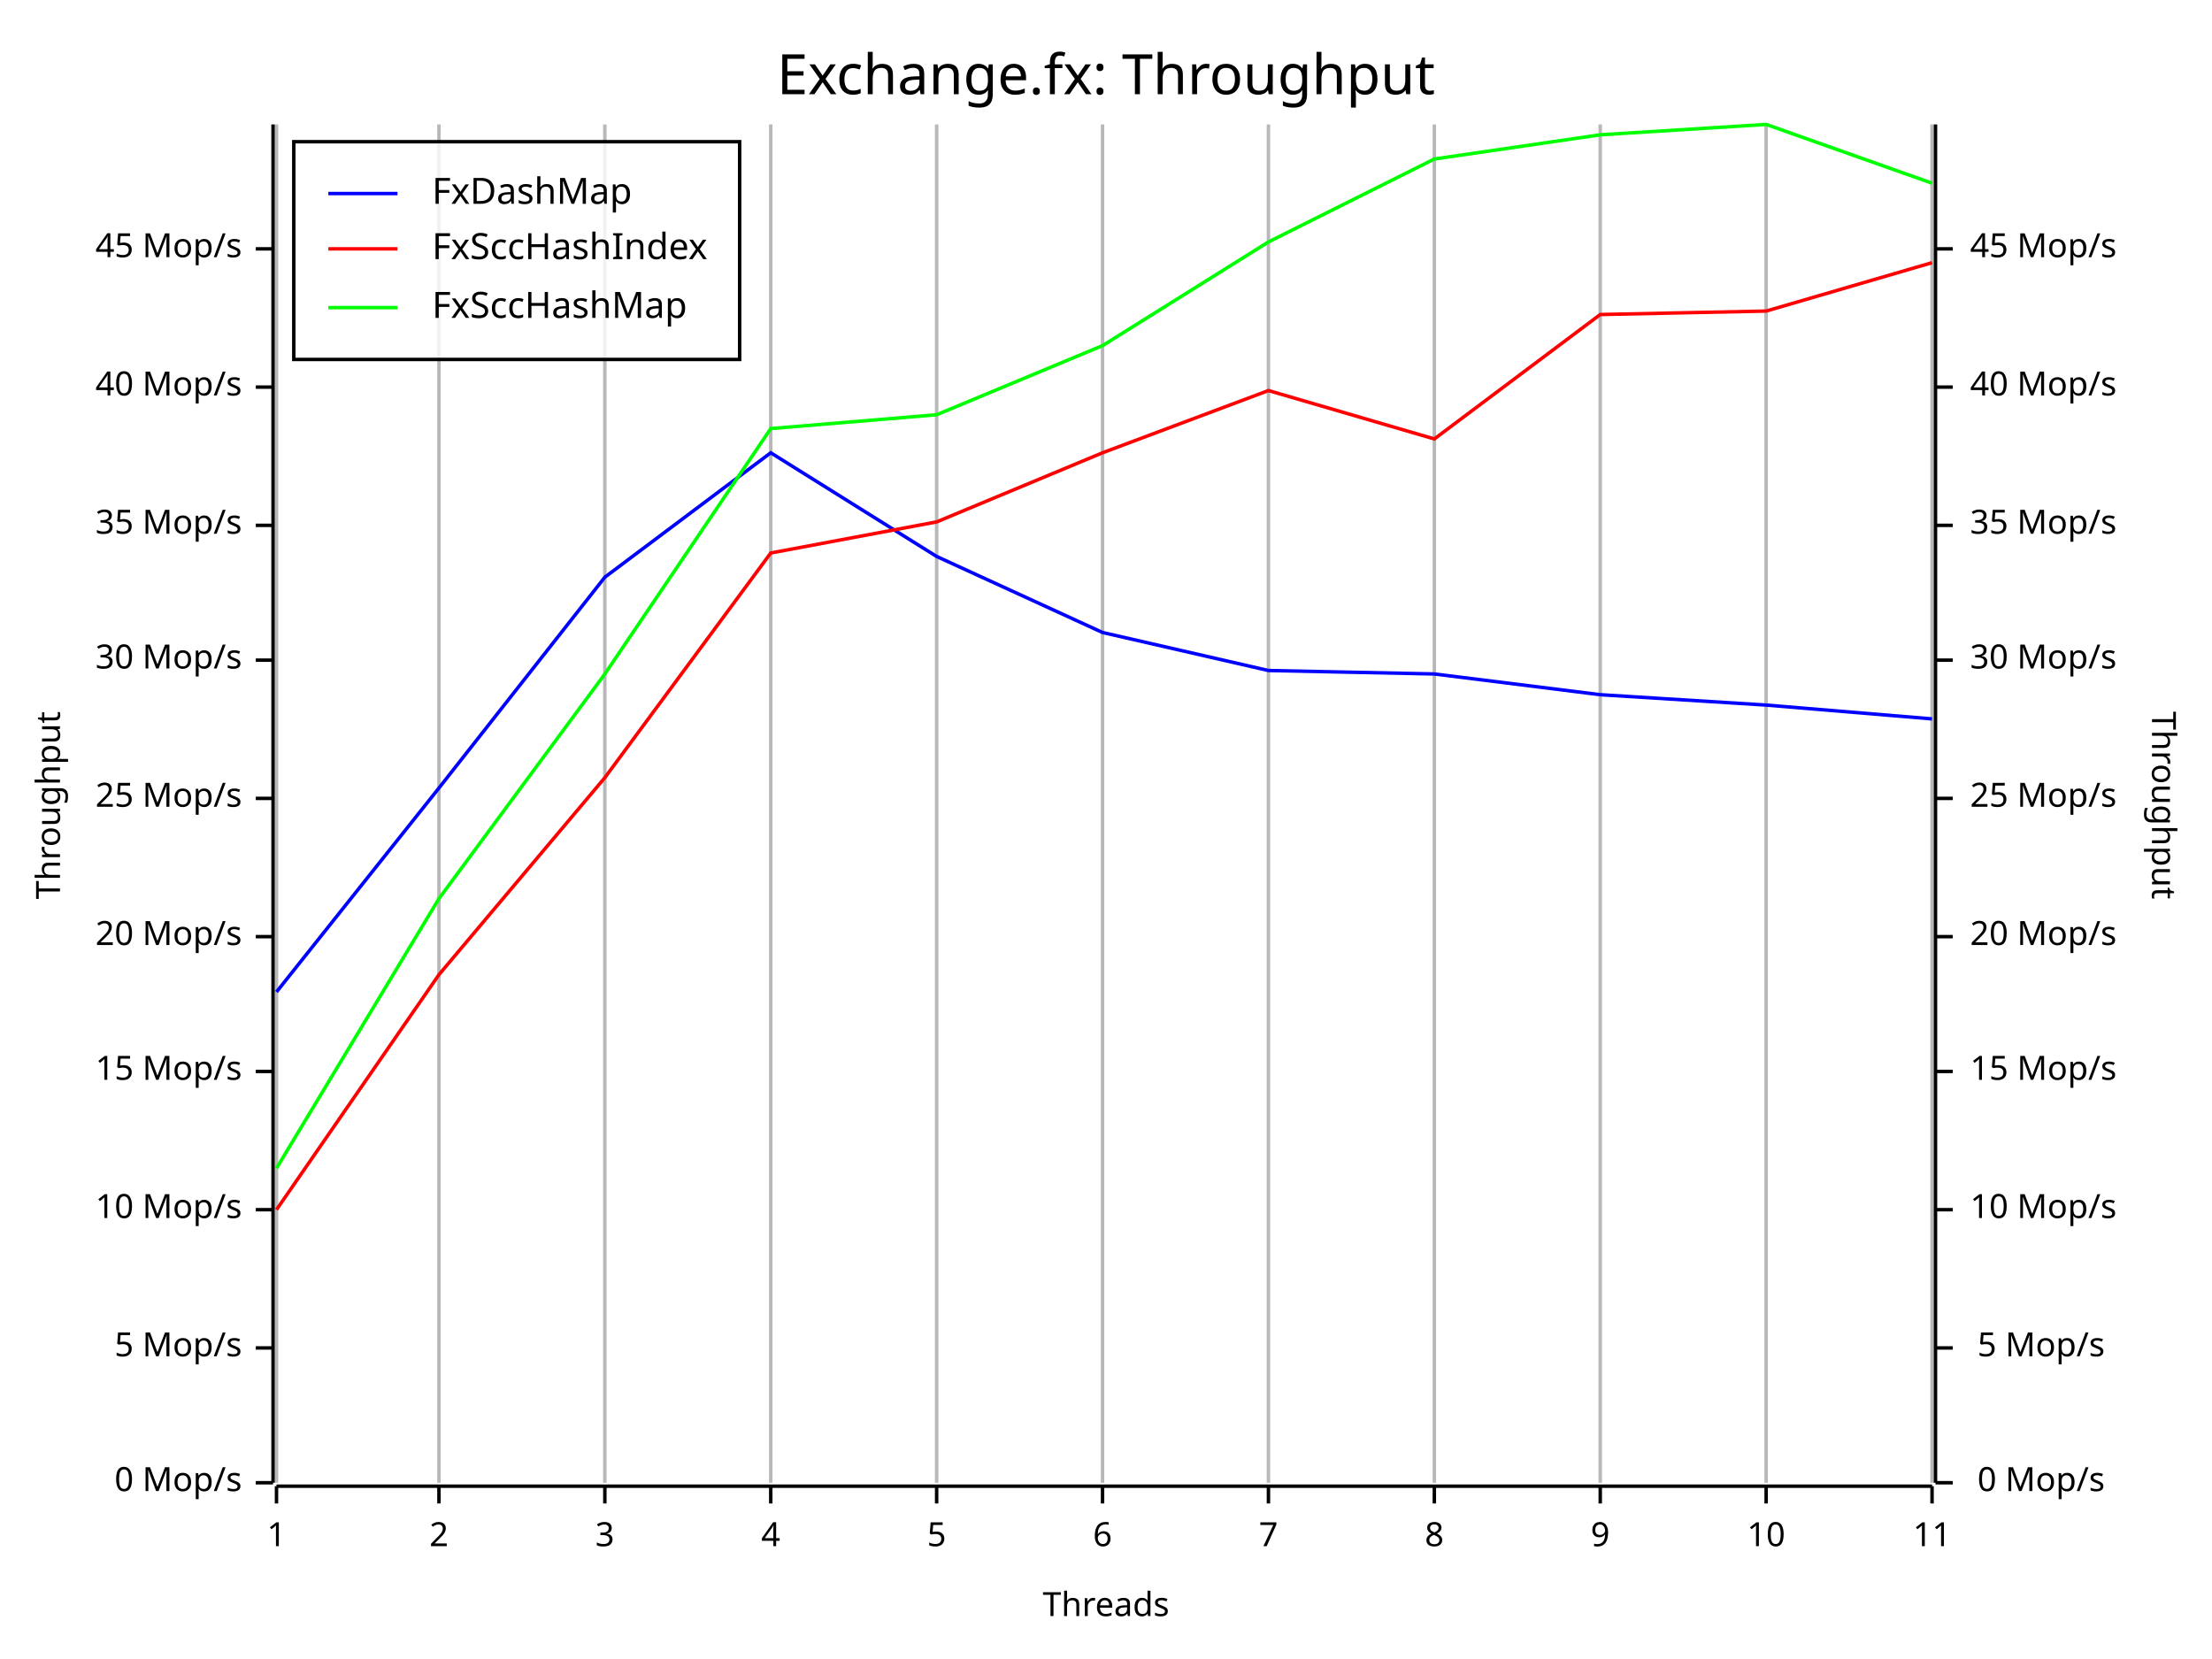
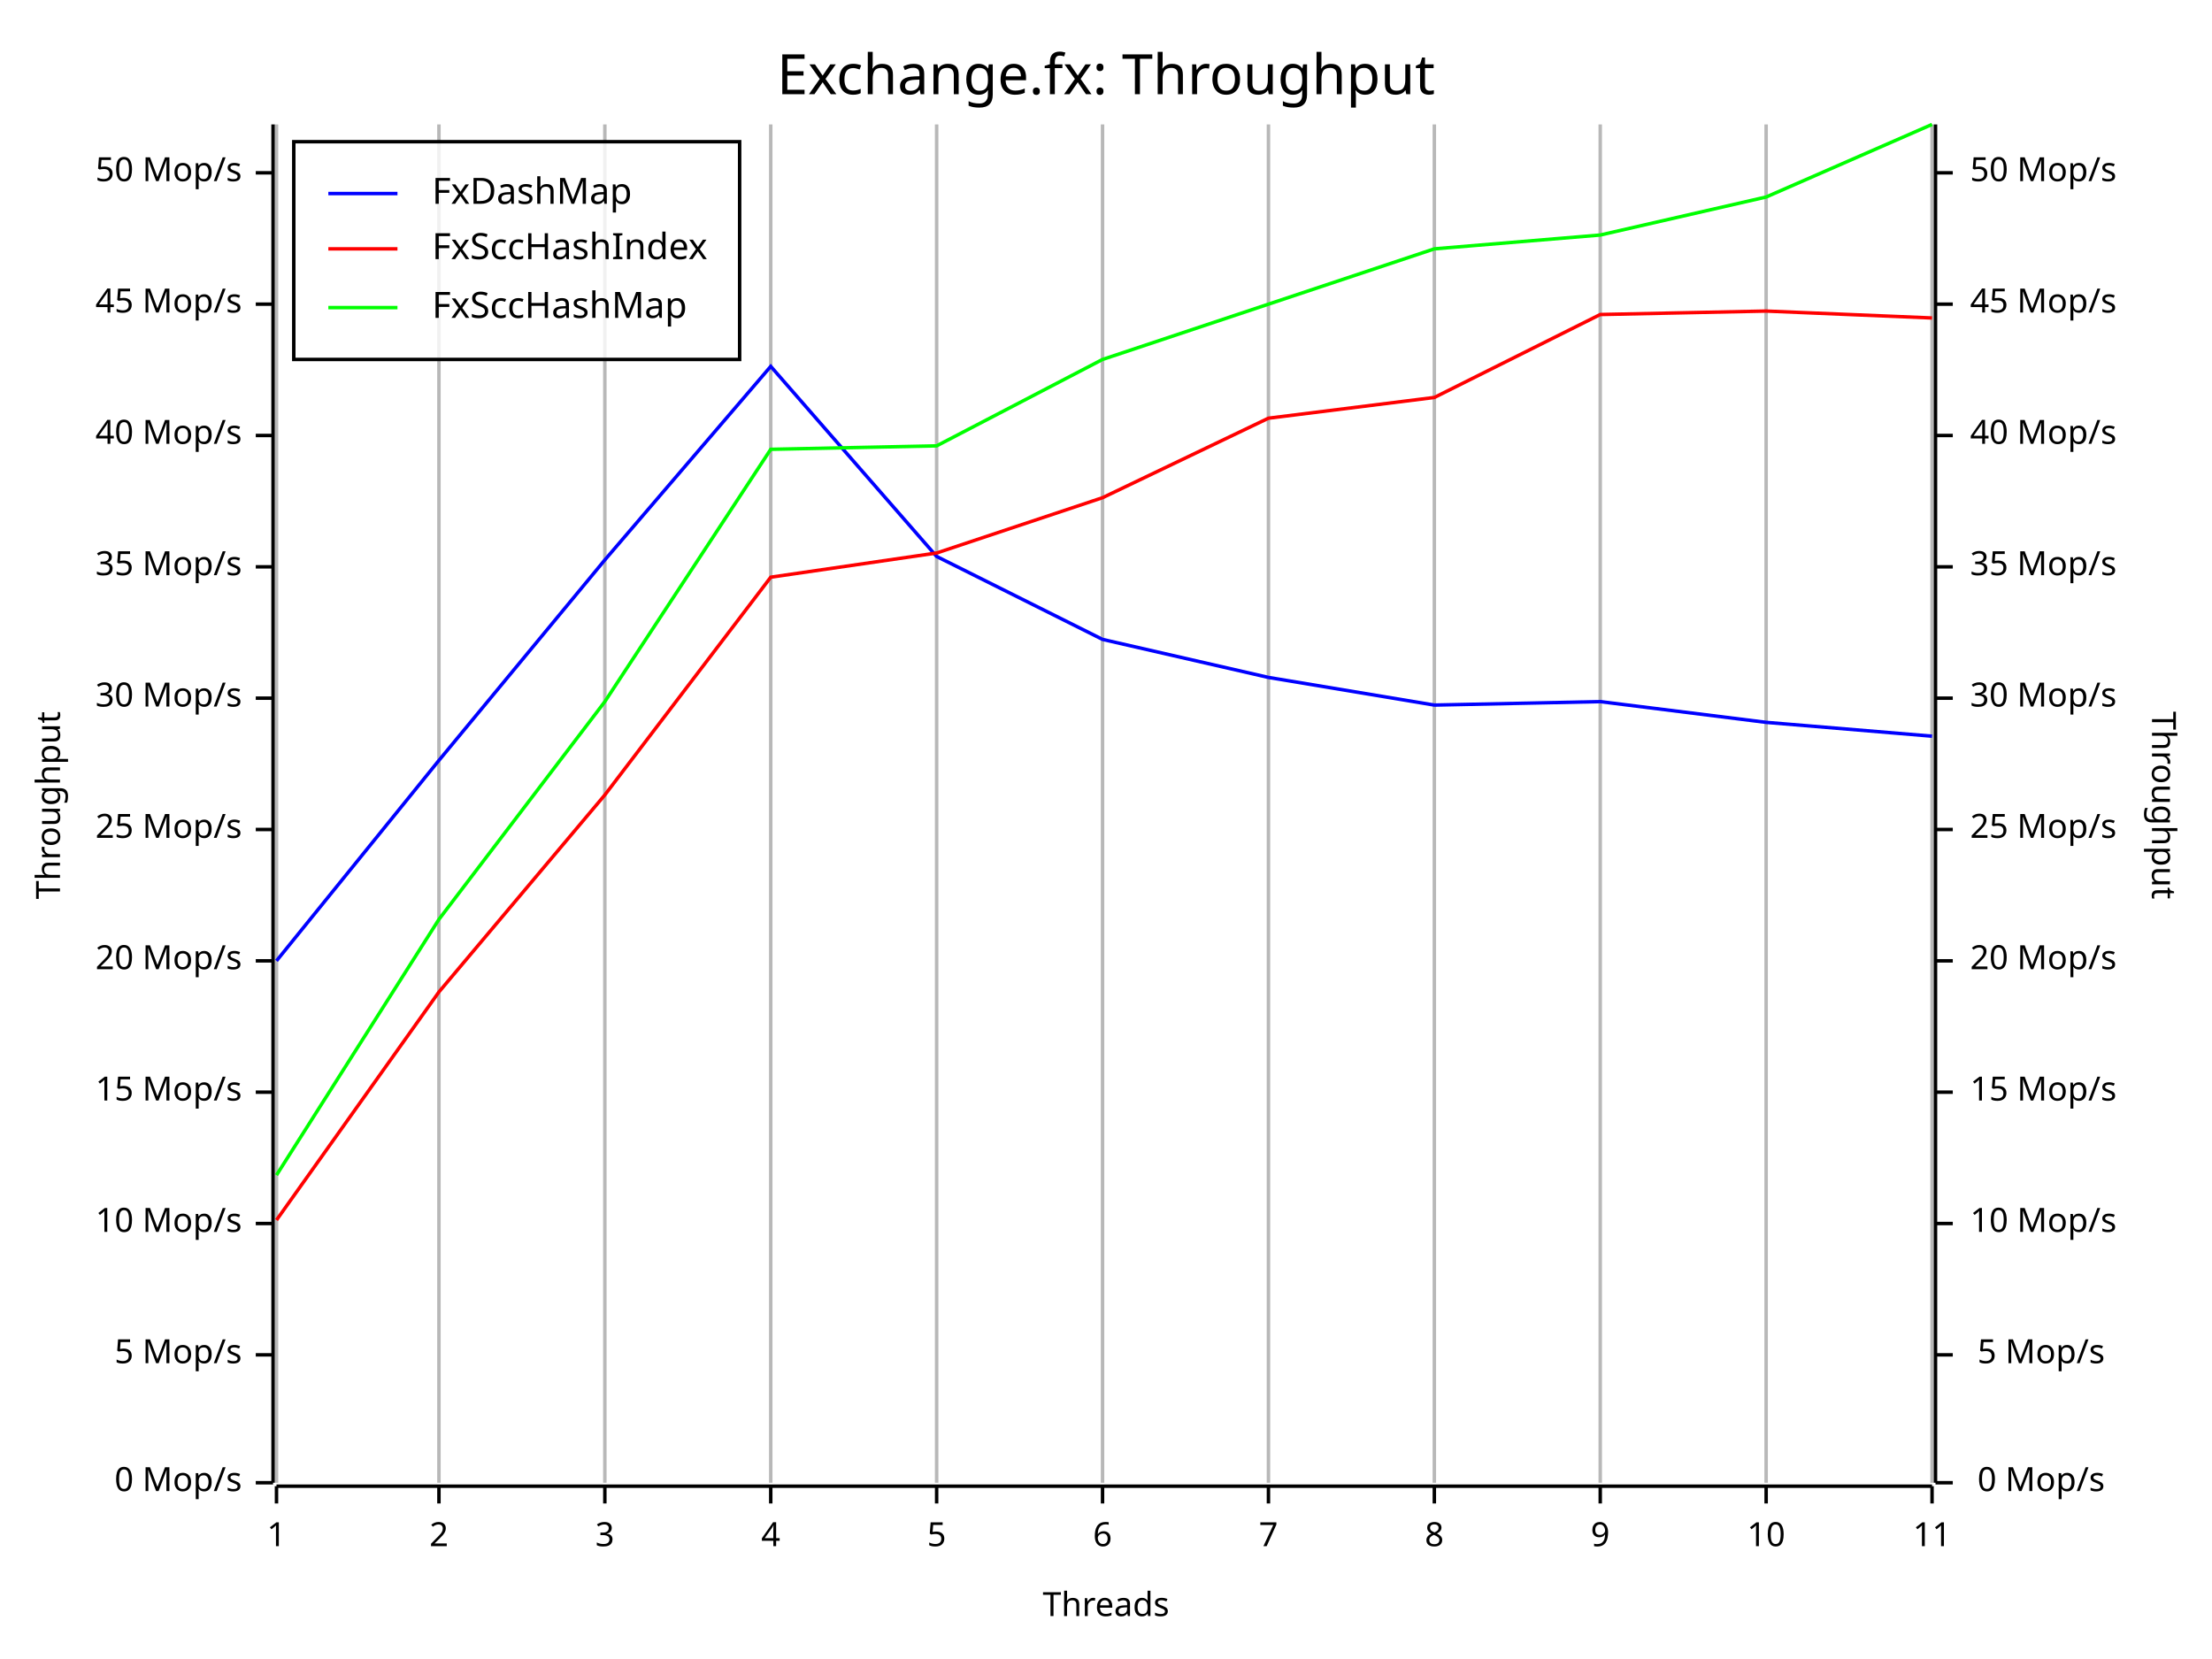
<svg xmlns="http://www.w3.org/2000/svg" width="640" height="480" viewBox="0 0 640 480">
  <rect x="0" y="0" width="640" height="480" opacity="1" fill="#FFFFFF" stroke="none" />
  <text x="320" y="15" dy="0.76em" text-anchor="middle" font-family="Fira Code" font-size="16.129" opacity="1" fill="#000000">
Exchange.fx: Throughput
</text>
  <line opacity="0.1" stroke="#000000" stroke-width="1" x1="80" y1="429" x2="80" y2="36" />
  <line opacity="0.1" stroke="#000000" stroke-width="1" x1="127" y1="429" x2="127" y2="36" />
  <line opacity="0.1" stroke="#000000" stroke-width="1" x1="175" y1="429" x2="175" y2="36" />
  <line opacity="0.1" stroke="#000000" stroke-width="1" x1="223" y1="429" x2="223" y2="36" />
  <line opacity="0.1" stroke="#000000" stroke-width="1" x1="271" y1="429" x2="271" y2="36" />
  <line opacity="0.1" stroke="#000000" stroke-width="1" x1="319" y1="429" x2="319" y2="36" />
  <line opacity="0.1" stroke="#000000" stroke-width="1" x1="367" y1="429" x2="367" y2="36" />
  <line opacity="0.1" stroke="#000000" stroke-width="1" x1="415" y1="429" x2="415" y2="36" />
  <line opacity="0.1" stroke="#000000" stroke-width="1" x1="463" y1="429" x2="463" y2="36" />
  <line opacity="0.1" stroke="#000000" stroke-width="1" x1="511" y1="429" x2="511" y2="36" />
  <line opacity="0.1" stroke="#000000" stroke-width="1" x1="559" y1="429" x2="559" y2="36" />
  <text x="10" y="233" dy="0.76em" text-anchor="middle" font-family="sans-serif" font-size="9.677" opacity="1" fill="#000000" transform="rotate(270, 10, 233)">
Throughput
</text>
  <text x="320" y="470" dy="-0.5ex" text-anchor="middle" font-family="sans-serif" font-size="9.677" opacity="1" fill="#000000">
Threads
</text>
  <text x="630" y="233" dy="0.76em" text-anchor="middle" font-family="sans-serif" font-size="9.677" opacity="1" fill="#000000" transform="rotate(90, 630, 233)">
Throughput
</text>
  <line opacity="0.2" stroke="#000000" stroke-width="1" x1="80" y1="429" x2="80" y2="36" />
  <line opacity="0.2" stroke="#000000" stroke-width="1" x1="127" y1="429" x2="127" y2="36" />
  <line opacity="0.2" stroke="#000000" stroke-width="1" x1="175" y1="429" x2="175" y2="36" />
  <line opacity="0.2" stroke="#000000" stroke-width="1" x1="223" y1="429" x2="223" y2="36" />
  <line opacity="0.2" stroke="#000000" stroke-width="1" x1="271" y1="429" x2="271" y2="36" />
  <line opacity="0.2" stroke="#000000" stroke-width="1" x1="319" y1="429" x2="319" y2="36" />
  <line opacity="0.2" stroke="#000000" stroke-width="1" x1="367" y1="429" x2="367" y2="36" />
  <line opacity="0.2" stroke="#000000" stroke-width="1" x1="415" y1="429" x2="415" y2="36" />
  <line opacity="0.2" stroke="#000000" stroke-width="1" x1="463" y1="429" x2="463" y2="36" />
  <line opacity="0.2" stroke="#000000" stroke-width="1" x1="511" y1="429" x2="511" y2="36" />
  <line opacity="0.2" stroke="#000000" stroke-width="1" x1="559" y1="429" x2="559" y2="36" />
  <polyline fill="none" opacity="1" stroke="#000000" stroke-width="1" points="79,36 79,429 " />
  <text x="70" y="429" dy="0.5ex" text-anchor="end" font-family="sans-serif" font-size="9.677" opacity="1" fill="#000000">
0 Mop/s
</text>
  <polyline fill="none" opacity="1" stroke="#000000" stroke-width="1" points="74,429 79,429 " />
-   <text x="70" y="390" dy="0.5ex" text-anchor="end" font-family="sans-serif" font-size="9.677" opacity="1" fill="#000000">
+   <text x="70" y="392" dy="0.5ex" text-anchor="end" font-family="sans-serif" font-size="9.677" opacity="1" fill="#000000">
5 Mop/s
</text>
-   <polyline fill="none" opacity="1" stroke="#000000" stroke-width="1" points="74,390 79,390 " />
-   <text x="70" y="350" dy="0.5ex" text-anchor="end" font-family="sans-serif" font-size="9.677" opacity="1" fill="#000000">
+   <polyline fill="none" opacity="1" stroke="#000000" stroke-width="1" points="74,392 79,392 " />
+   <text x="70" y="354" dy="0.5ex" text-anchor="end" font-family="sans-serif" font-size="9.677" opacity="1" fill="#000000">
10 Mop/s
</text>
-   <polyline fill="none" opacity="1" stroke="#000000" stroke-width="1" points="74,350 79,350 " />
-   <text x="70" y="310" dy="0.5ex" text-anchor="end" font-family="sans-serif" font-size="9.677" opacity="1" fill="#000000">
+   <polyline fill="none" opacity="1" stroke="#000000" stroke-width="1" points="74,354 79,354 " />
+   <text x="70" y="316" dy="0.5ex" text-anchor="end" font-family="sans-serif" font-size="9.677" opacity="1" fill="#000000">
15 Mop/s
</text>
-   <polyline fill="none" opacity="1" stroke="#000000" stroke-width="1" points="74,310 79,310 " />
-   <text x="70" y="271" dy="0.5ex" text-anchor="end" font-family="sans-serif" font-size="9.677" opacity="1" fill="#000000">
+   <polyline fill="none" opacity="1" stroke="#000000" stroke-width="1" points="74,316 79,316 " />
+   <text x="70" y="278" dy="0.5ex" text-anchor="end" font-family="sans-serif" font-size="9.677" opacity="1" fill="#000000">
20 Mop/s
</text>
-   <polyline fill="none" opacity="1" stroke="#000000" stroke-width="1" points="74,271 79,271 " />
-   <text x="70" y="231" dy="0.5ex" text-anchor="end" font-family="sans-serif" font-size="9.677" opacity="1" fill="#000000">
+   <polyline fill="none" opacity="1" stroke="#000000" stroke-width="1" points="74,278 79,278 " />
+   <text x="70" y="240" dy="0.5ex" text-anchor="end" font-family="sans-serif" font-size="9.677" opacity="1" fill="#000000">
25 Mop/s
</text>
-   <polyline fill="none" opacity="1" stroke="#000000" stroke-width="1" points="74,231 79,231 " />
-   <text x="70" y="191" dy="0.5ex" text-anchor="end" font-family="sans-serif" font-size="9.677" opacity="1" fill="#000000">
+   <polyline fill="none" opacity="1" stroke="#000000" stroke-width="1" points="74,240 79,240 " />
+   <text x="70" y="202" dy="0.5ex" text-anchor="end" font-family="sans-serif" font-size="9.677" opacity="1" fill="#000000">
30 Mop/s
</text>
-   <polyline fill="none" opacity="1" stroke="#000000" stroke-width="1" points="74,191 79,191 " />
-   <text x="70" y="152" dy="0.5ex" text-anchor="end" font-family="sans-serif" font-size="9.677" opacity="1" fill="#000000">
+   <polyline fill="none" opacity="1" stroke="#000000" stroke-width="1" points="74,202 79,202 " />
+   <text x="70" y="164" dy="0.5ex" text-anchor="end" font-family="sans-serif" font-size="9.677" opacity="1" fill="#000000">
35 Mop/s
</text>
-   <polyline fill="none" opacity="1" stroke="#000000" stroke-width="1" points="74,152 79,152 " />
-   <text x="70" y="112" dy="0.5ex" text-anchor="end" font-family="sans-serif" font-size="9.677" opacity="1" fill="#000000">
+   <polyline fill="none" opacity="1" stroke="#000000" stroke-width="1" points="74,164 79,164 " />
+   <text x="70" y="126" dy="0.5ex" text-anchor="end" font-family="sans-serif" font-size="9.677" opacity="1" fill="#000000">
40 Mop/s
</text>
-   <polyline fill="none" opacity="1" stroke="#000000" stroke-width="1" points="74,112 79,112 " />
-   <text x="70" y="72" dy="0.5ex" text-anchor="end" font-family="sans-serif" font-size="9.677" opacity="1" fill="#000000">
+   <polyline fill="none" opacity="1" stroke="#000000" stroke-width="1" points="74,126 79,126 " />
+   <text x="70" y="88" dy="0.5ex" text-anchor="end" font-family="sans-serif" font-size="9.677" opacity="1" fill="#000000">
45 Mop/s
</text>
-   <polyline fill="none" opacity="1" stroke="#000000" stroke-width="1" points="74,72 79,72 " />
+   <polyline fill="none" opacity="1" stroke="#000000" stroke-width="1" points="74,88 79,88 " />
+   <text x="70" y="50" dy="0.5ex" text-anchor="end" font-family="sans-serif" font-size="9.677" opacity="1" fill="#000000">
+ 50 Mop/s
+ </text>
+   <polyline fill="none" opacity="1" stroke="#000000" stroke-width="1" points="74,50 79,50 " />
  <polyline fill="none" opacity="1" stroke="#000000" stroke-width="1" points="80,430 559,430 " />
  <text x="80" y="440" dy="0.76em" text-anchor="middle" font-family="sans-serif" font-size="9.677" opacity="1" fill="#000000">
1
</text>
  <polyline fill="none" opacity="1" stroke="#000000" stroke-width="1" points="80,430 80,435 " />
  <text x="127" y="440" dy="0.76em" text-anchor="middle" font-family="sans-serif" font-size="9.677" opacity="1" fill="#000000">
2
</text>
  <polyline fill="none" opacity="1" stroke="#000000" stroke-width="1" points="127,430 127,435 " />
  <text x="175" y="440" dy="0.76em" text-anchor="middle" font-family="sans-serif" font-size="9.677" opacity="1" fill="#000000">
3
</text>
  <polyline fill="none" opacity="1" stroke="#000000" stroke-width="1" points="175,430 175,435 " />
  <text x="223" y="440" dy="0.76em" text-anchor="middle" font-family="sans-serif" font-size="9.677" opacity="1" fill="#000000">
4
</text>
  <polyline fill="none" opacity="1" stroke="#000000" stroke-width="1" points="223,430 223,435 " />
  <text x="271" y="440" dy="0.76em" text-anchor="middle" font-family="sans-serif" font-size="9.677" opacity="1" fill="#000000">
5
</text>
  <polyline fill="none" opacity="1" stroke="#000000" stroke-width="1" points="271,430 271,435 " />
  <text x="319" y="440" dy="0.76em" text-anchor="middle" font-family="sans-serif" font-size="9.677" opacity="1" fill="#000000">
6
</text>
  <polyline fill="none" opacity="1" stroke="#000000" stroke-width="1" points="319,430 319,435 " />
  <text x="367" y="440" dy="0.76em" text-anchor="middle" font-family="sans-serif" font-size="9.677" opacity="1" fill="#000000">
7
</text>
  <polyline fill="none" opacity="1" stroke="#000000" stroke-width="1" points="367,430 367,435 " />
  <text x="415" y="440" dy="0.76em" text-anchor="middle" font-family="sans-serif" font-size="9.677" opacity="1" fill="#000000">
8
</text>
  <polyline fill="none" opacity="1" stroke="#000000" stroke-width="1" points="415,430 415,435 " />
  <text x="463" y="440" dy="0.76em" text-anchor="middle" font-family="sans-serif" font-size="9.677" opacity="1" fill="#000000">
9
</text>
  <polyline fill="none" opacity="1" stroke="#000000" stroke-width="1" points="463,430 463,435 " />
  <text x="511" y="440" dy="0.76em" text-anchor="middle" font-family="sans-serif" font-size="9.677" opacity="1" fill="#000000">
10
</text>
  <polyline fill="none" opacity="1" stroke="#000000" stroke-width="1" points="511,430 511,435 " />
  <text x="559" y="440" dy="0.76em" text-anchor="middle" font-family="sans-serif" font-size="9.677" opacity="1" fill="#000000">
11
</text>
  <polyline fill="none" opacity="1" stroke="#000000" stroke-width="1" points="559,430 559,435 " />
  <polyline fill="none" opacity="1" stroke="#000000" stroke-width="1" points="560,36 560,429 " />
  <text x="609" y="429" dy="0.5ex" text-anchor="end" font-family="sans-serif" font-size="9.677" opacity="1" fill="#000000">
0 Mop/s
</text>
  <polyline fill="none" opacity="1" stroke="#000000" stroke-width="1" points="560,429 565,429 " />
-   <text x="609" y="390" dy="0.5ex" text-anchor="end" font-family="sans-serif" font-size="9.677" opacity="1" fill="#000000">
+   <text x="609" y="392" dy="0.5ex" text-anchor="end" font-family="sans-serif" font-size="9.677" opacity="1" fill="#000000">
5 Mop/s
</text>
-   <polyline fill="none" opacity="1" stroke="#000000" stroke-width="1" points="560,390 565,390 " />
-   <text x="570" y="350" dy="0.5ex" text-anchor="start" font-family="sans-serif" font-size="9.677" opacity="1" fill="#000000">
+   <polyline fill="none" opacity="1" stroke="#000000" stroke-width="1" points="560,392 565,392 " />
+   <text x="570" y="354" dy="0.5ex" text-anchor="start" font-family="sans-serif" font-size="9.677" opacity="1" fill="#000000">
10 Mop/s
</text>
-   <polyline fill="none" opacity="1" stroke="#000000" stroke-width="1" points="560,350 565,350 " />
-   <text x="570" y="310" dy="0.5ex" text-anchor="start" font-family="sans-serif" font-size="9.677" opacity="1" fill="#000000">
+   <polyline fill="none" opacity="1" stroke="#000000" stroke-width="1" points="560,354 565,354 " />
+   <text x="570" y="316" dy="0.5ex" text-anchor="start" font-family="sans-serif" font-size="9.677" opacity="1" fill="#000000">
15 Mop/s
</text>
-   <polyline fill="none" opacity="1" stroke="#000000" stroke-width="1" points="560,310 565,310 " />
-   <text x="570" y="271" dy="0.5ex" text-anchor="start" font-family="sans-serif" font-size="9.677" opacity="1" fill="#000000">
+   <polyline fill="none" opacity="1" stroke="#000000" stroke-width="1" points="560,316 565,316 " />
+   <text x="570" y="278" dy="0.5ex" text-anchor="start" font-family="sans-serif" font-size="9.677" opacity="1" fill="#000000">
20 Mop/s
</text>
-   <polyline fill="none" opacity="1" stroke="#000000" stroke-width="1" points="560,271 565,271 " />
-   <text x="570" y="231" dy="0.5ex" text-anchor="start" font-family="sans-serif" font-size="9.677" opacity="1" fill="#000000">
+   <polyline fill="none" opacity="1" stroke="#000000" stroke-width="1" points="560,278 565,278 " />
+   <text x="570" y="240" dy="0.5ex" text-anchor="start" font-family="sans-serif" font-size="9.677" opacity="1" fill="#000000">
25 Mop/s
</text>
-   <polyline fill="none" opacity="1" stroke="#000000" stroke-width="1" points="560,231 565,231 " />
-   <text x="570" y="191" dy="0.5ex" text-anchor="start" font-family="sans-serif" font-size="9.677" opacity="1" fill="#000000">
+   <polyline fill="none" opacity="1" stroke="#000000" stroke-width="1" points="560,240 565,240 " />
+   <text x="570" y="202" dy="0.5ex" text-anchor="start" font-family="sans-serif" font-size="9.677" opacity="1" fill="#000000">
30 Mop/s
</text>
-   <polyline fill="none" opacity="1" stroke="#000000" stroke-width="1" points="560,191 565,191 " />
-   <text x="570" y="152" dy="0.5ex" text-anchor="start" font-family="sans-serif" font-size="9.677" opacity="1" fill="#000000">
+   <polyline fill="none" opacity="1" stroke="#000000" stroke-width="1" points="560,202 565,202 " />
+   <text x="570" y="164" dy="0.5ex" text-anchor="start" font-family="sans-serif" font-size="9.677" opacity="1" fill="#000000">
35 Mop/s
</text>
-   <polyline fill="none" opacity="1" stroke="#000000" stroke-width="1" points="560,152 565,152 " />
-   <text x="570" y="112" dy="0.5ex" text-anchor="start" font-family="sans-serif" font-size="9.677" opacity="1" fill="#000000">
+   <polyline fill="none" opacity="1" stroke="#000000" stroke-width="1" points="560,164 565,164 " />
+   <text x="570" y="126" dy="0.5ex" text-anchor="start" font-family="sans-serif" font-size="9.677" opacity="1" fill="#000000">
40 Mop/s
</text>
-   <polyline fill="none" opacity="1" stroke="#000000" stroke-width="1" points="560,112 565,112 " />
-   <text x="570" y="72" dy="0.5ex" text-anchor="start" font-family="sans-serif" font-size="9.677" opacity="1" fill="#000000">
+   <polyline fill="none" opacity="1" stroke="#000000" stroke-width="1" points="560,126 565,126 " />
+   <text x="570" y="88" dy="0.5ex" text-anchor="start" font-family="sans-serif" font-size="9.677" opacity="1" fill="#000000">
45 Mop/s
</text>
-   <polyline fill="none" opacity="1" stroke="#000000" stroke-width="1" points="560,72 565,72 " />
-   <polyline fill="none" opacity="1" stroke="#0000FF" stroke-width="1" points="80,287 127,228 175,167 223,131 271,161 319,183 367,194 415,195 463,201 511,204 559,208 " />
-   <polyline fill="none" opacity="1" stroke="#FF0000" stroke-width="1" points="80,350 127,282 175,225 223,160 271,151 319,131 367,113 415,127 463,91 511,90 559,76 " />
-   <polyline fill="none" opacity="1" stroke="#00FF00" stroke-width="1" points="80,338 127,260 175,195 223,124 271,120 319,100 367,70 415,46 463,39 511,36 559,53 " />
+   <polyline fill="none" opacity="1" stroke="#000000" stroke-width="1" points="560,88 565,88 " />
+   <text x="570" y="50" dy="0.5ex" text-anchor="start" font-family="sans-serif" font-size="9.677" opacity="1" fill="#000000">
+ 50 Mop/s
+ </text>
+   <polyline fill="none" opacity="1" stroke="#000000" stroke-width="1" points="560,50 565,50 " />
+   <polyline fill="none" opacity="1" stroke="#0000FF" stroke-width="1" points="80,278 127,220 175,162 223,106 271,161 319,185 367,196 415,204 463,203 511,209 559,213 " />
+   <polyline fill="none" opacity="1" stroke="#FF0000" stroke-width="1" points="80,353 127,287 175,230 223,167 271,160 319,144 367,121 415,115 463,91 511,90 559,92 " />
+   <polyline fill="none" opacity="1" stroke="#00FF00" stroke-width="1" points="80,340 127,266 175,203 223,130 271,129 319,104 367,88 415,72 463,68 511,57 559,36 " />
  <rect x="85" y="41" width="129" height="63" opacity="0.8" fill="#FFFFFF" stroke="none" />
  <rect x="85" y="41" width="129" height="63" opacity="1" fill="none" stroke="#000000" />
  <text x="125" y="51" dy="0.76em" text-anchor="start" font-family="Fira Code" font-size="10.484" opacity="1" fill="#000000">
FxDashMap
</text>
  <text x="125" y="67" dy="0.76em" text-anchor="start" font-family="Fira Code" font-size="10.484" opacity="1" fill="#000000">
FxSccHashIndex
</text>
  <text x="125" y="84" dy="0.76em" text-anchor="start" font-family="Fira Code" font-size="10.484" opacity="1" fill="#000000">
FxSccHashMap
</text>
  <polyline fill="none" opacity="1" stroke="#0000FF" stroke-width="1" points="95,56 115,56 " />
  <polyline fill="none" opacity="1" stroke="#FF0000" stroke-width="1" points="95,72 115,72 " />
  <polyline fill="none" opacity="1" stroke="#00FF00" stroke-width="1" points="95,89 115,89 " />
</svg>
